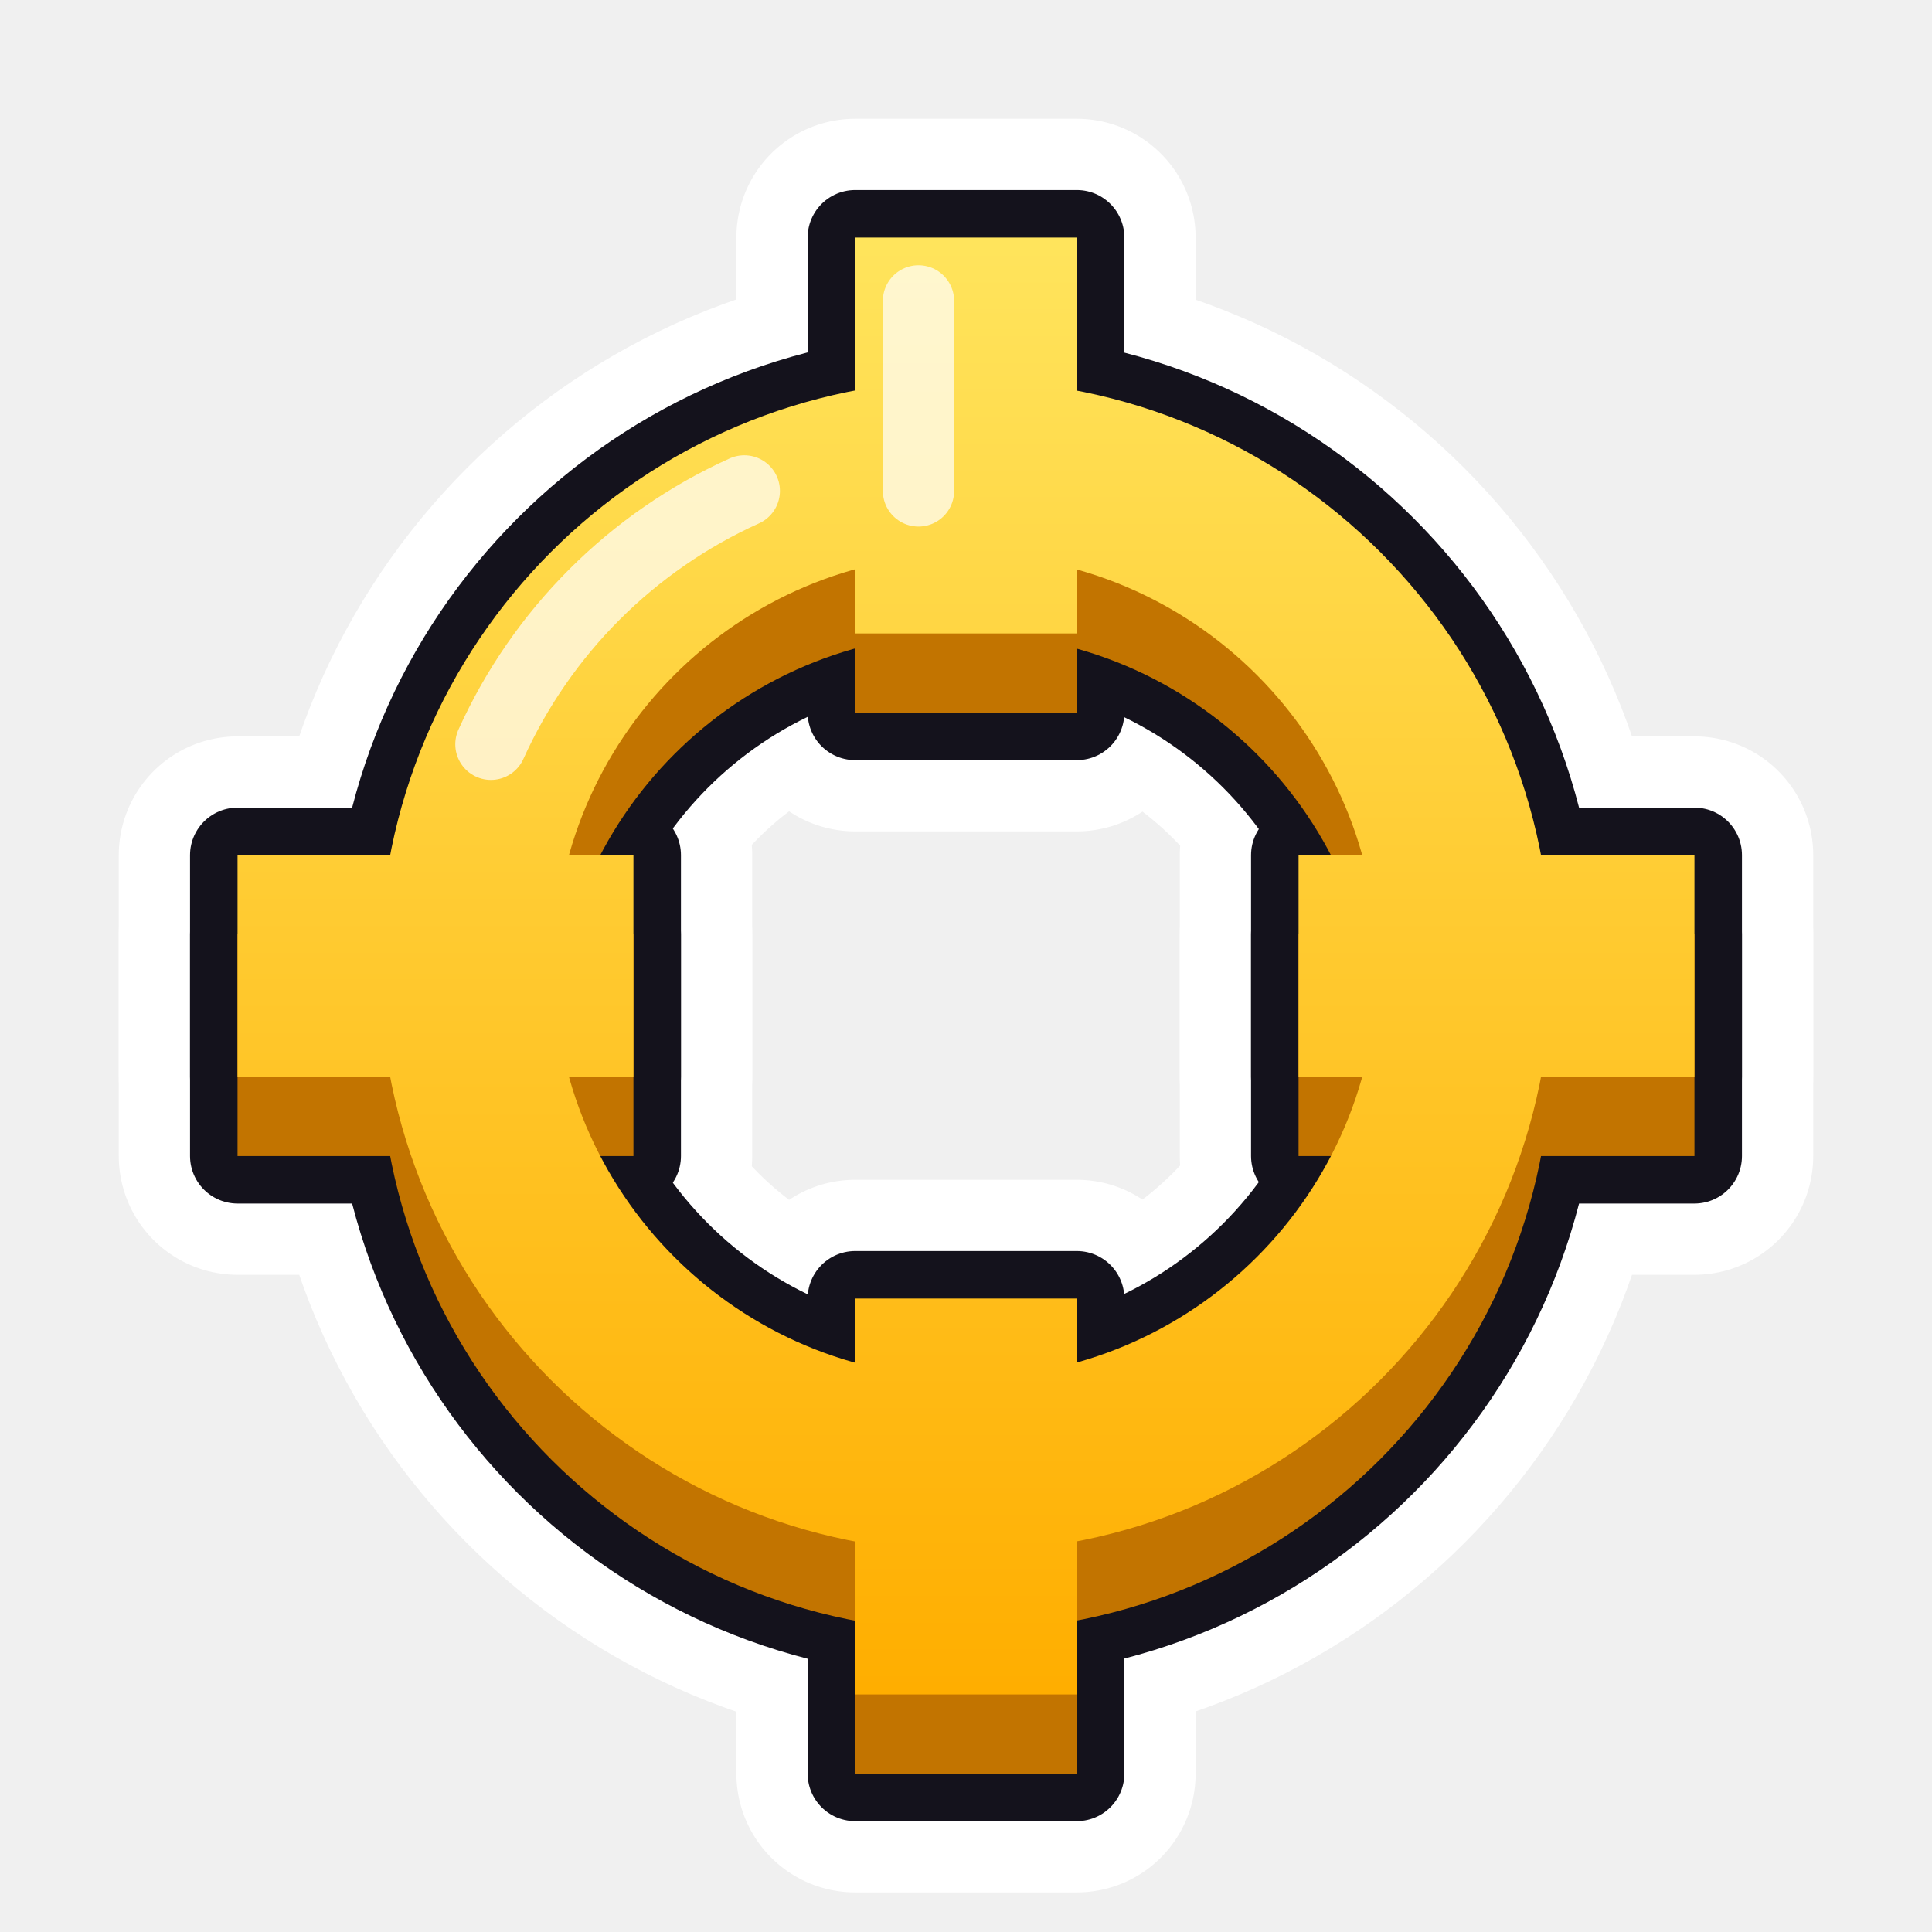
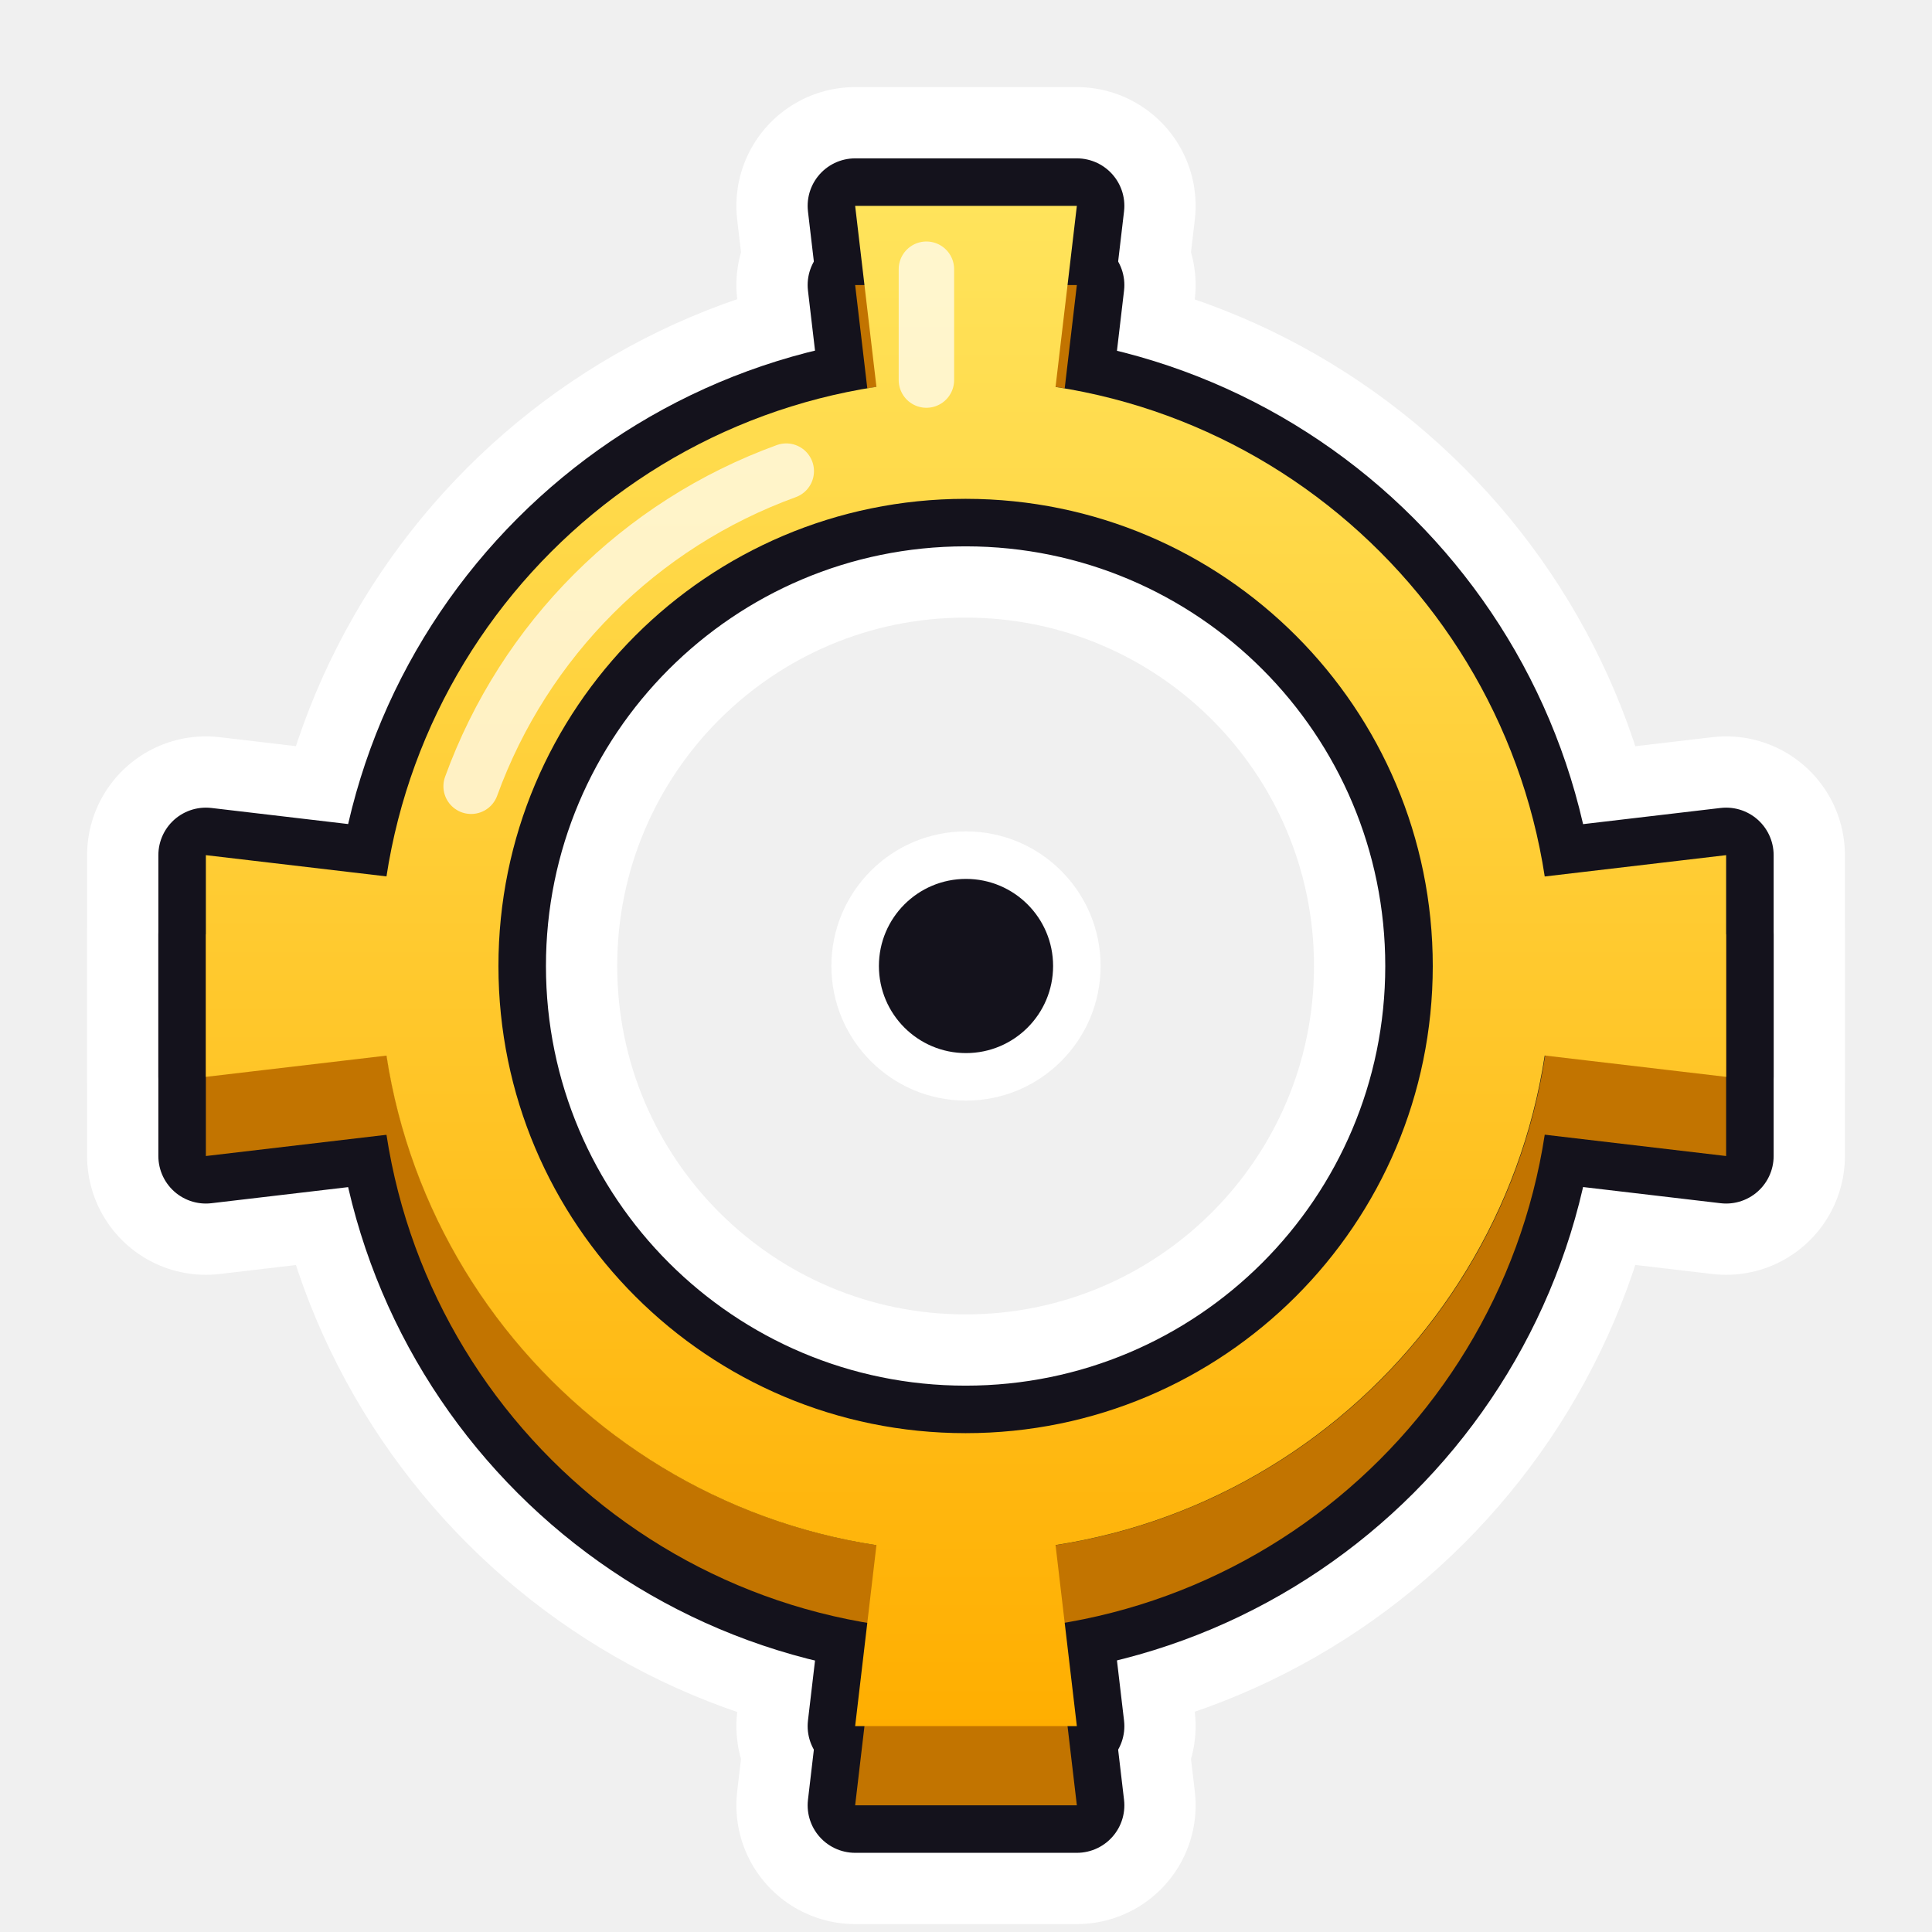
<svg xmlns="http://www.w3.org/2000/svg" viewBox="-22 -22 244 244" width="244" height="244">
  <defs>
    <linearGradient id="g" x1="0" y1="0" x2="0" y2="1">
      <stop offset="0" stop-color="#FFE45C" />
      <stop offset="1" stop-color="#FFAE00" />
    </linearGradient>
+     <path id="t" d="M86,4 L114,4 L110,38 L90,38 Z M90,162 L110,162 L114,196 L86,196 Z M4,86 L38,90 L38,110 L4,114 Z M162,90 L196,86 L196,114 L162,110 Z" />
+     <path id="o" d="M100,26 A74,74 0 1,1 99.9,26 Z" />
+     <path id="s" d="M86,4 L114,4 L110,38 L90,38 Z M90,162 L110,162 L114,196 L86,196 Z M4,86 L38,90 L38,110 L4,114 Z M162,90 L196,86 L196,114 L162,110 Z M100,26 A74,74 0 1,1 99.9,26 Z M99.9,41 A59,59 0 1,0 100,41 Z" />
+     <mask id="m" maskUnits="userSpaceOnUse" x="-22" y="-22" width="244" height="244">
+       <rect x="-22" y="-22" width="244" height="244" fill="#fff" />
+       <circle cx="100" cy="100" r="74" fill="#000" />
+     </mask>
  </defs>
-   <path d="M86,8 L114,8 L114,58 L86,58 Z M86,142 L114,142 L114,192 L86,192 Z M8,86 L58,86 L58,114 L8,114 Z M142,86 L192,86 L192,114 L142,114 Z M100,26 A74,74 0 1,1 99.9,26 Z M99.9,48 A52,52 0 1,0 100,48 Z" transform="translate(0,0)" fill="#fff" stroke="#fff" stroke-width="30" stroke-linejoin="round" />
-   <path d="M86,8 L114,8 L114,58 L86,58 Z M86,142 L114,142 L114,192 L86,192 Z M8,86 L58,86 L58,114 L8,114 Z M142,86 L192,86 L192,114 L142,114 Z M100,26 A74,74 0 1,1 99.9,26 Z M99.9,48 A52,52 0 1,0 100,48 Z" transform="translate(0,10)" fill="#fff" stroke="#fff" stroke-width="30" stroke-linejoin="round" />
-   <path d="M86,8 L114,8 L114,58 L86,58 Z M86,142 L114,142 L114,192 L86,192 Z M8,86 L58,86 L58,114 L8,114 Z M142,86 L192,86 L192,114 L142,114 Z M100,26 A74,74 0 1,1 99.9,26 Z M99.9,48 A52,52 0 1,0 100,48 Z" transform="translate(0,0)" fill="#14121C" stroke="#14121C" stroke-width="12" stroke-linejoin="round" />
-   <path d="M86,8 L114,8 L114,58 L86,58 Z M86,142 L114,142 L114,192 L86,192 Z M8,86 L58,86 L58,114 L8,114 Z M142,86 L192,86 L192,114 L142,114 Z M100,26 A74,74 0 1,1 99.9,26 Z M99.9,48 A52,52 0 1,0 100,48 Z" transform="translate(0,10)" fill="#14121C" stroke="#14121C" stroke-width="12" stroke-linejoin="round" />
-   <path d="M86,8 L114,8 L114,58 L86,58 Z M86,142 L114,142 L114,192 L86,192 Z M8,86 L58,86 L58,114 L8,114 Z M142,86 L192,86 L192,114 L142,114 Z M100,26 A74,74 0 1,1 99.9,26 Z M99.9,48 A52,52 0 1,0 100,48 Z" transform="translate(0,10)" fill="#C27400" />
-   <path d="M86,8 L114,8 L114,58 L86,58 Z M86,142 L114,142 L114,192 L86,192 Z M8,86 L58,86 L58,114 L8,114 Z M142,86 L192,86 L192,114 L142,114 Z M100,26 A74,74 0 1,1 99.9,26 Z M99.9,48 A52,52 0 1,0 100,48 Z" transform="translate(0,0)" fill="url(#g)" />
-   <path d="M40,72 A64,64 0 0,1 72,40 M94,16 L94,40" fill="none" stroke="#fff" stroke-opacity="0.7" stroke-width="9" stroke-linecap="round" />
+   <use href="#s" fill="#fff" stroke="#fff" stroke-width="30" stroke-linejoin="round" />
+   <g mask="url(#m)">
+     <g transform="translate(0,10)">
+       <use href="#t" fill="#fff" stroke="#fff" stroke-width="30" stroke-linejoin="round" />
+       <use href="#o" fill="#fff" stroke="#fff" stroke-width="30" />
+     </g>
+   </g>
+   <use href="#s" fill="#14121C" stroke="#14121C" stroke-width="12" stroke-linejoin="round" />
+   <g mask="url(#m)">
+     <g transform="translate(0,10)">
+       <use href="#t" fill="#14121C" stroke="#14121C" stroke-width="12" stroke-linejoin="round" />
+       <use href="#o" fill="#14121C" stroke="#14121C" stroke-width="12" />
+     </g>
+   </g>
+   <g mask="url(#m)">
+     <g transform="translate(0,10)">
+       <use href="#t" fill="#C27400" />
+       <use href="#o" fill="#C27400" />
+     </g>
+   </g>
+   <use href="#s" fill="url(#g)" />
+   <path d="M37.5,77.3 A66.5,66.5 0 0,1 77.3,37.5 M95,12 L95,26" fill="none" stroke="#fff" stroke-opacity="0.7" stroke-width="7" stroke-linecap="round" />
+   <circle cx="100" cy="100" r="17" fill="#fff" />
+   <circle cx="100" cy="100" r="11" fill="#14121C" />
</svg>
